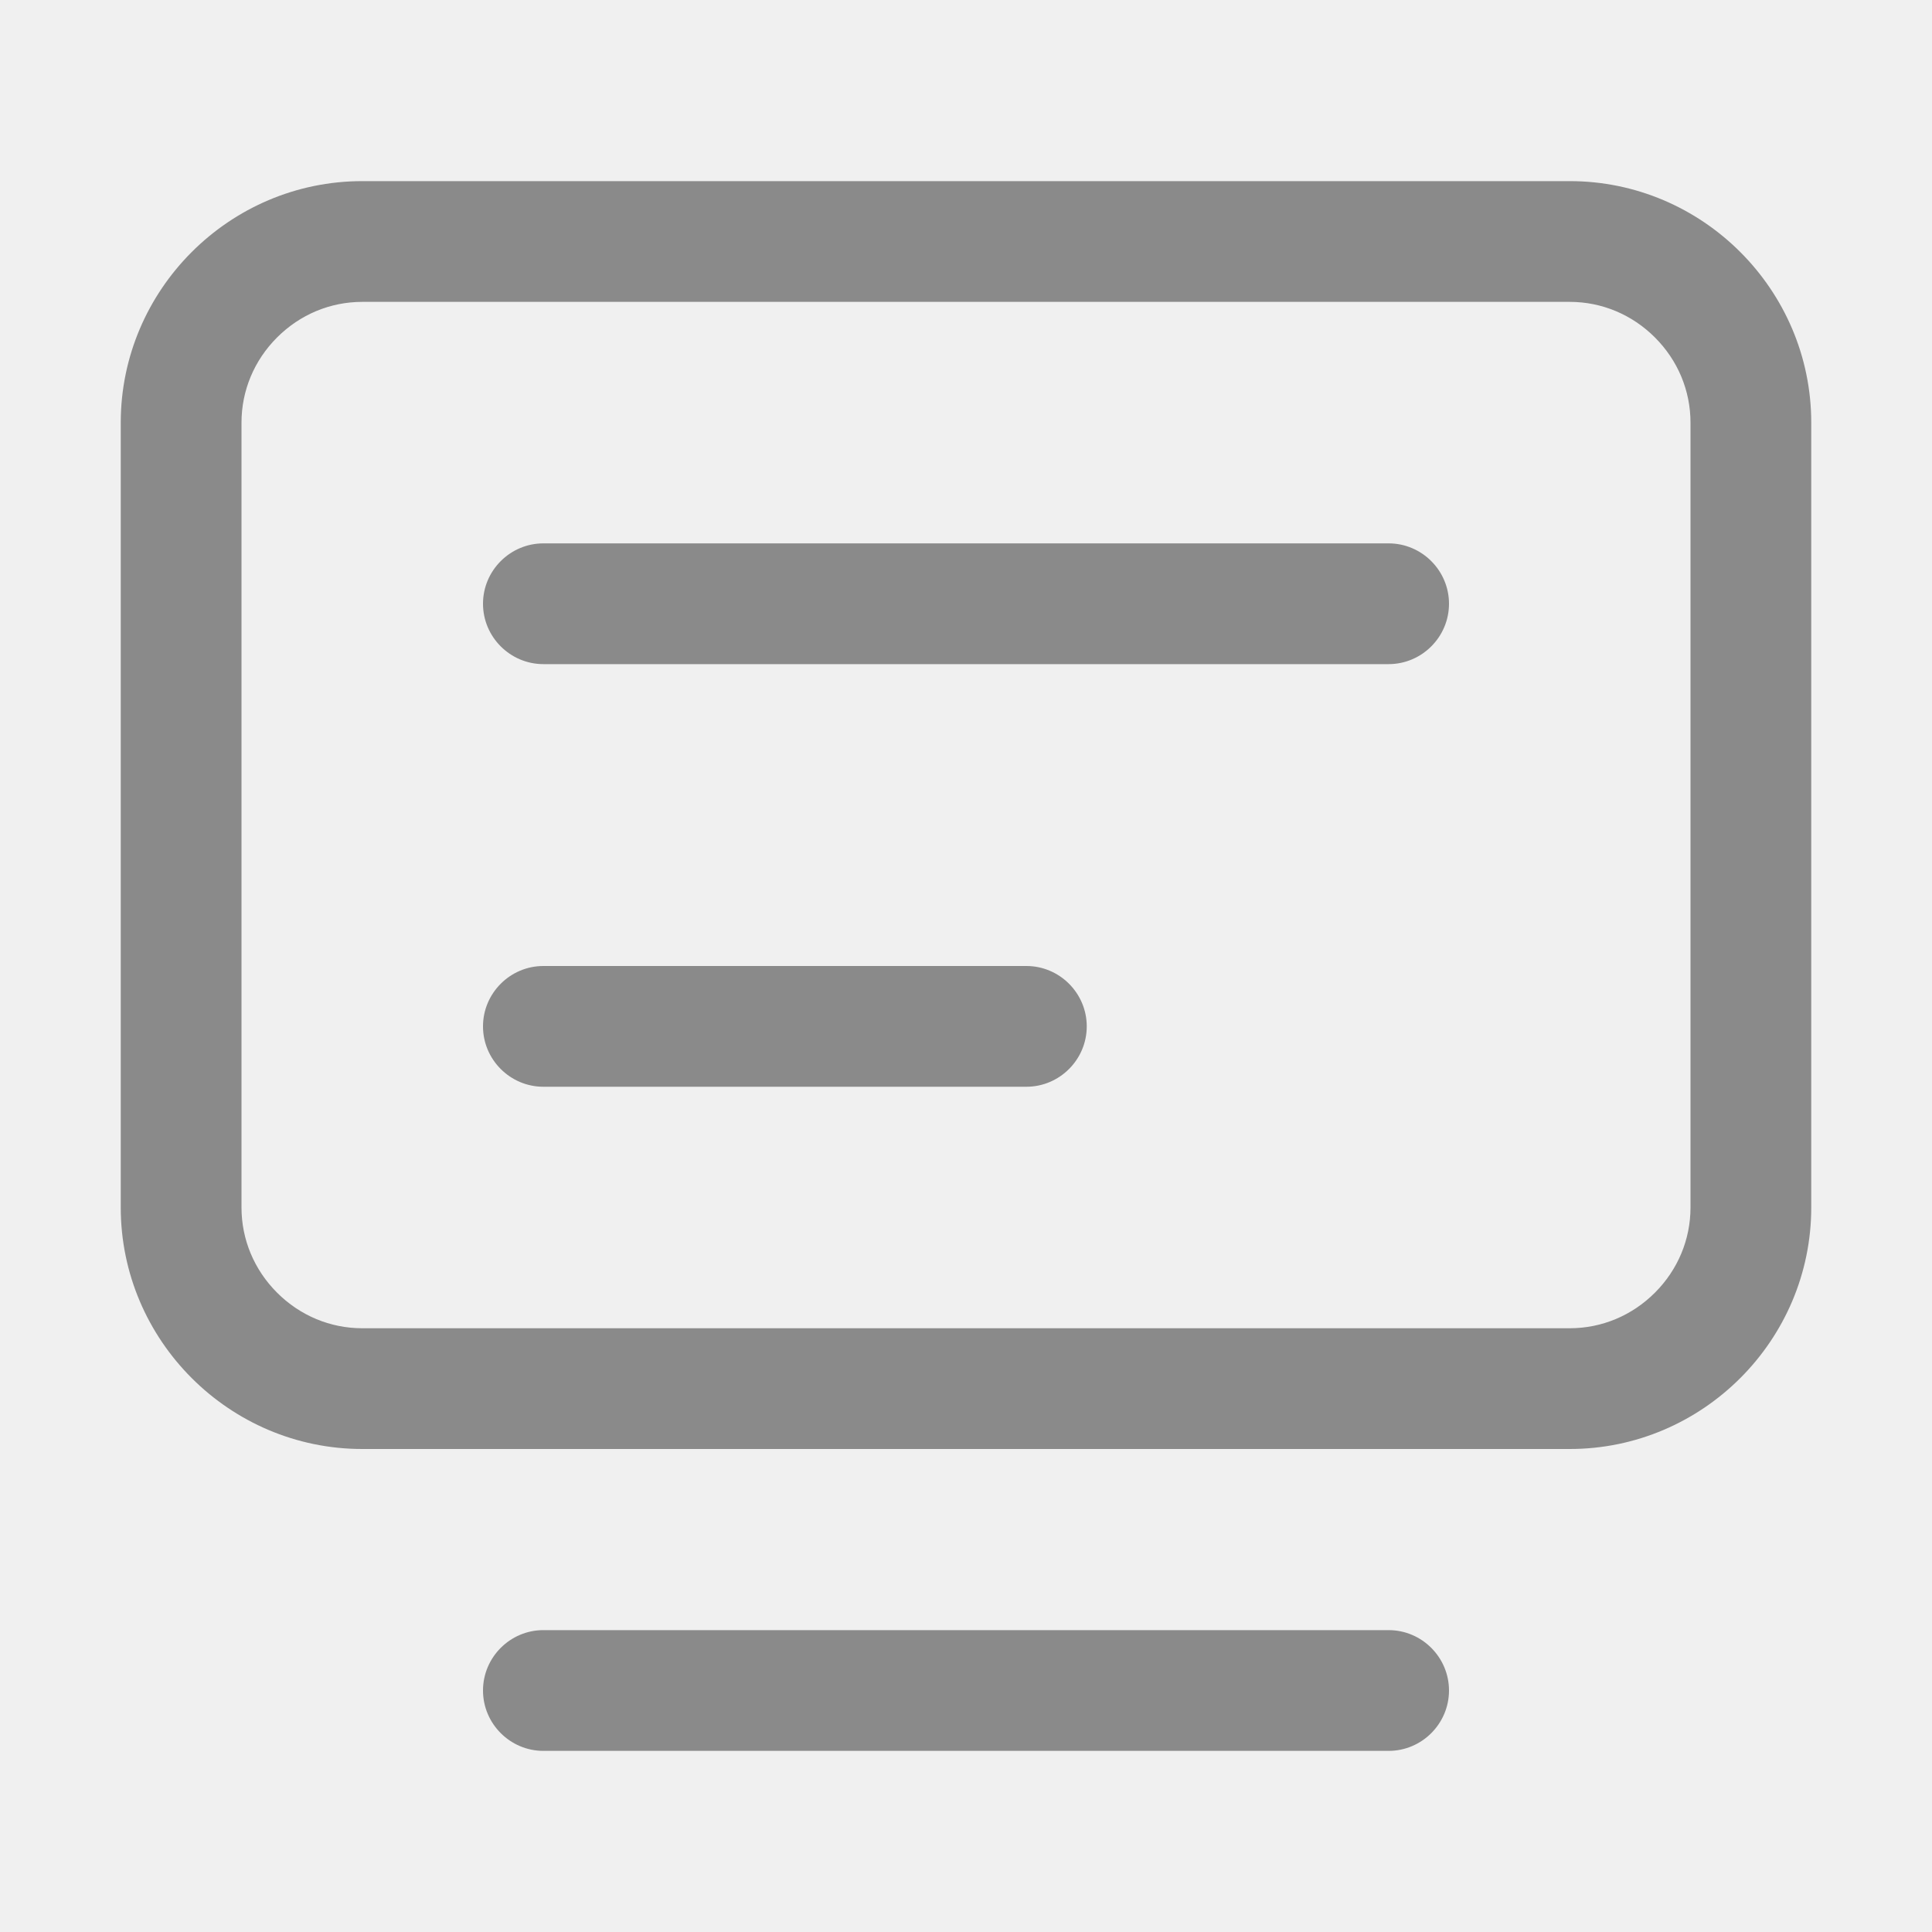
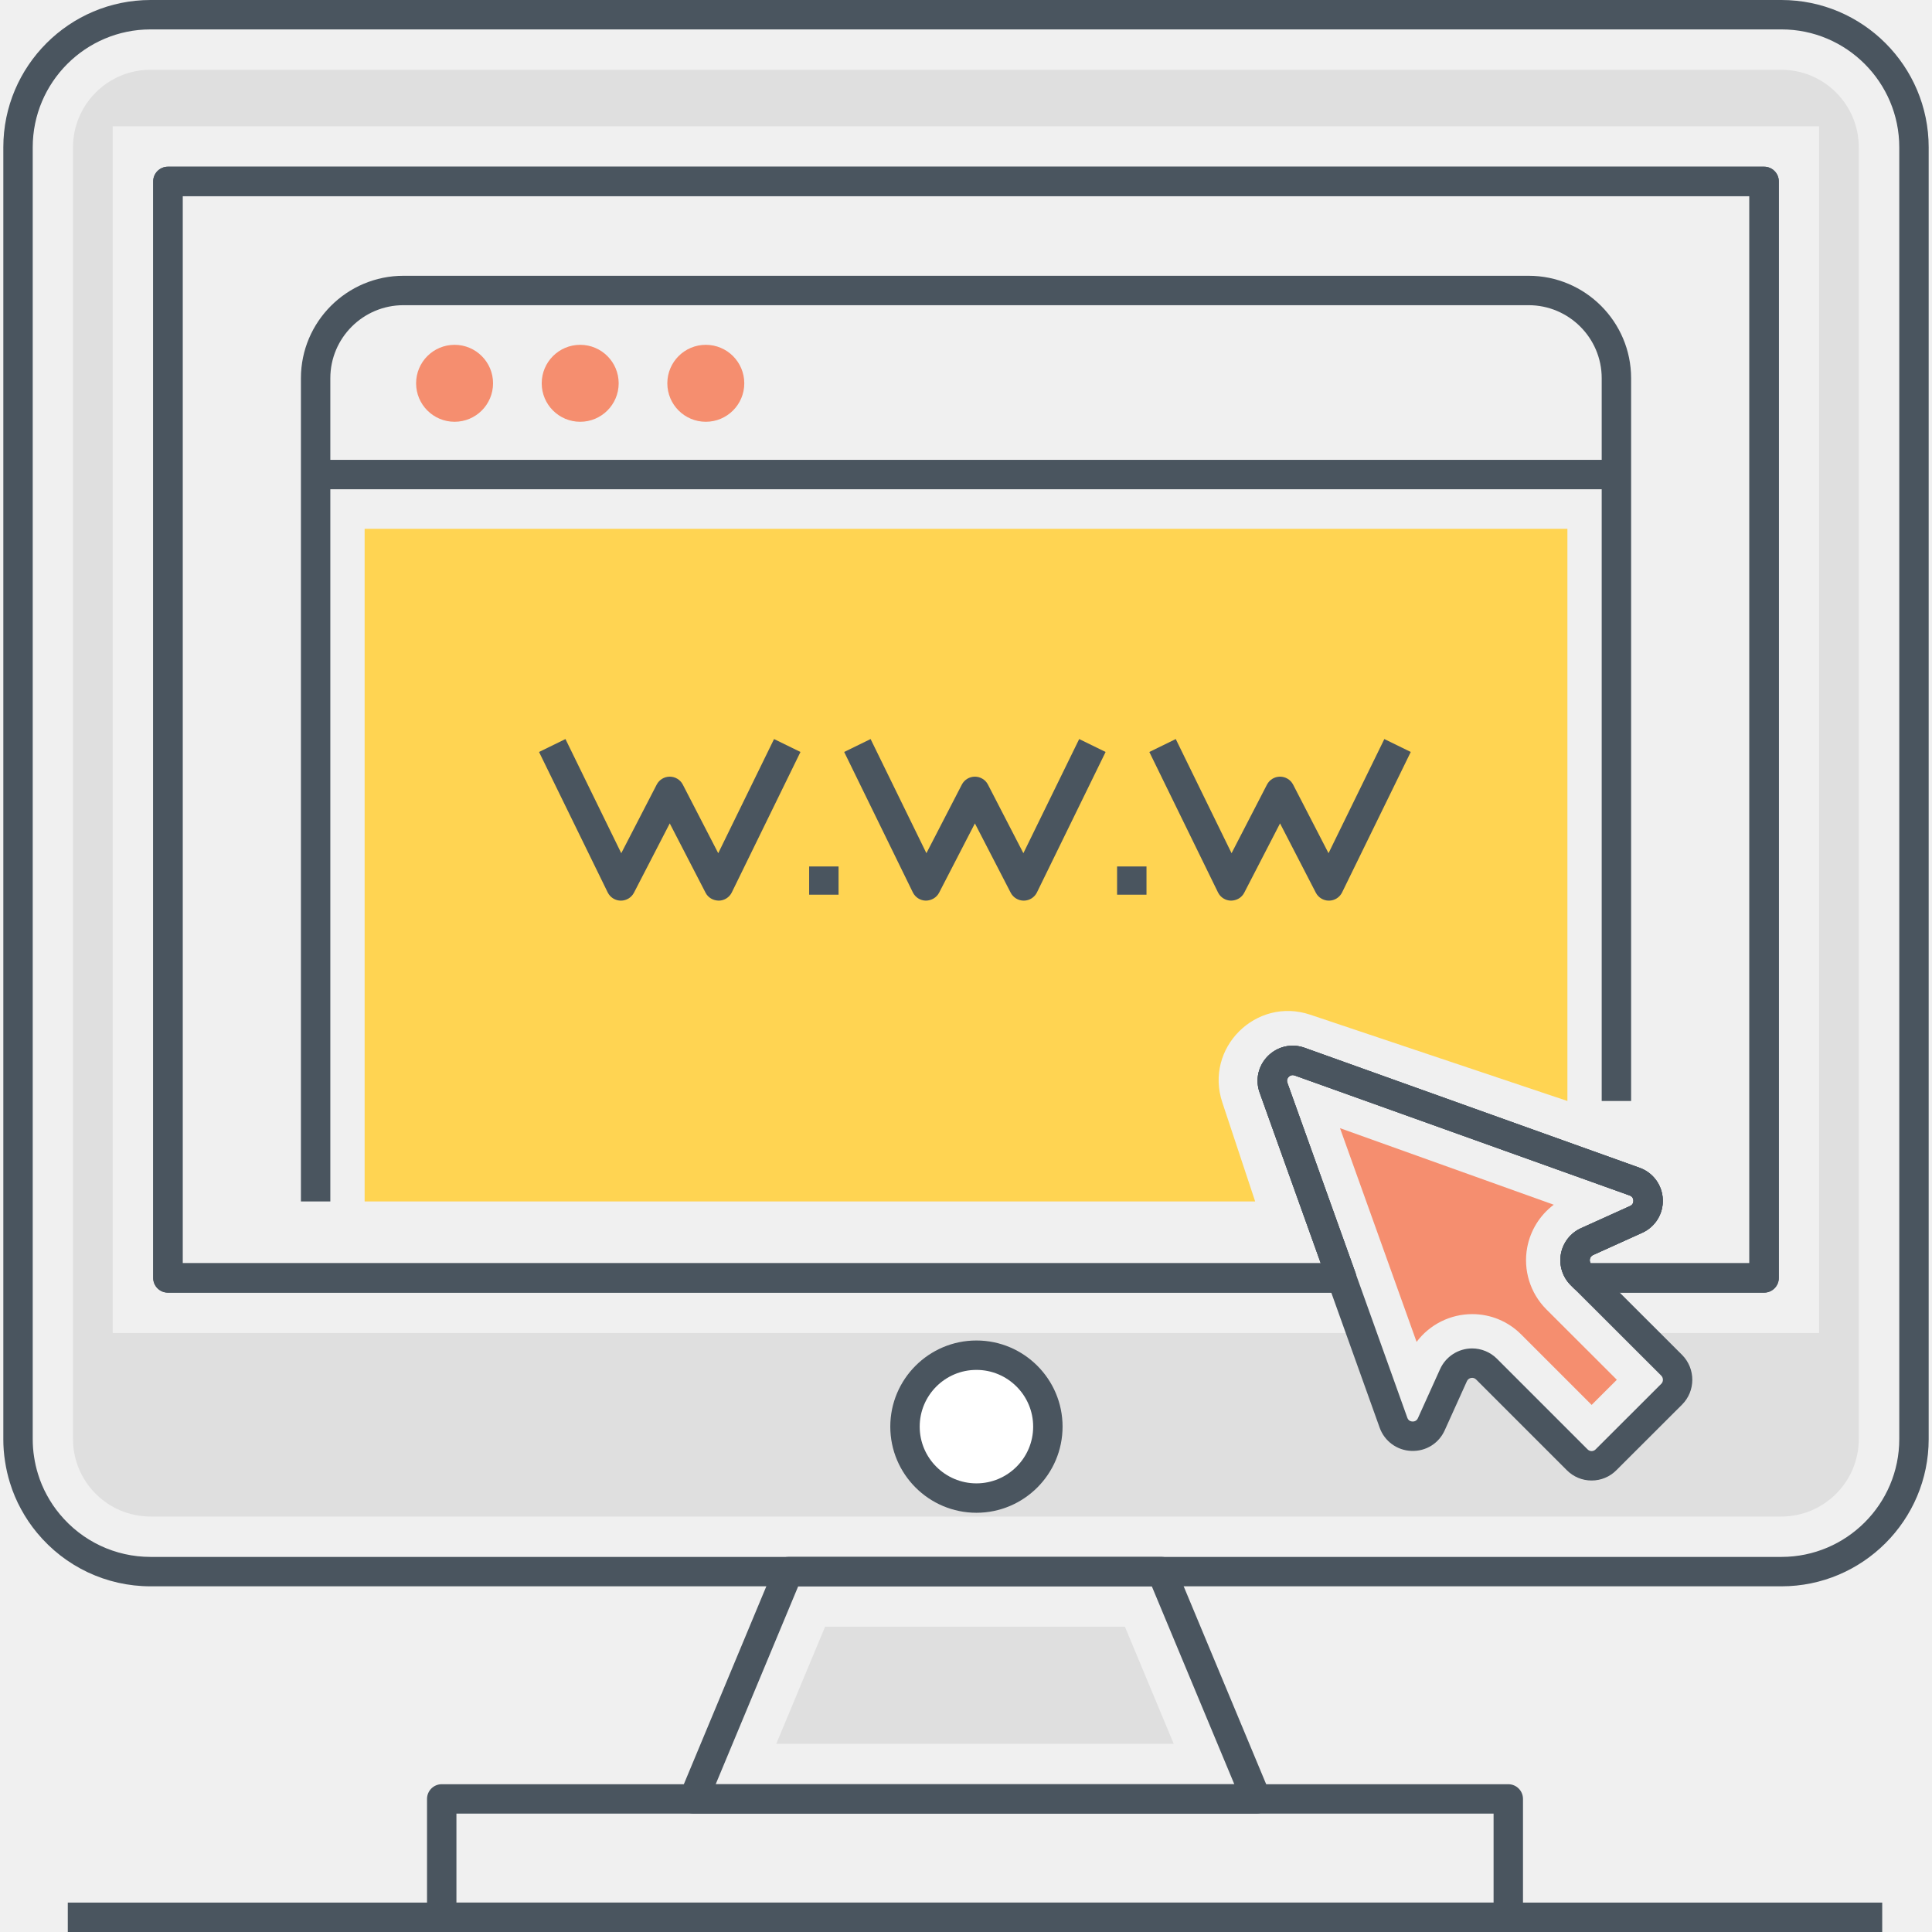
- <svg xmlns="http://www.w3.org/2000/svg" class="icon" width="200px" height="200.00px" viewBox="0 0 1024 1024" version="1.1">
-   <path fill="#8a8a8a" d="M832 160c16.954 0 32.986 6.696 45.145 18.855C889.304 191.014 896 207.046 896 224v416c0 16.954-6.696 32.986-18.855 45.145C864.986 697.304 848.954 704 832 704H192c-16.954 0-32.986-6.696-45.145-18.855C134.696 672.986 128 656.954 128 640V224c0-16.954 6.696-32.986 18.855-45.145C159.014 166.696 175.046 160 192 160h640m0-64H192c-70.4 0-128 57.6-128 128v416c0 70.4 57.6 128 128 128h640c70.4 0 128-57.6 128-128V224c0-70.4-57.6-128-128-128zM736 928H288c-17.6 0-32-14.4-32-32s14.4-32 32-32h448c17.6 0 32 14.4 32 32s-14.4 32-32 32zM736 352H288c-17.6 0-32-14.4-32-32s14.4-32 32-32h448c17.6 0 32 14.4 32 32s-14.4 32-32 32zM544 576H288c-17.6 0-32-14.4-32-32s14.4-32 32-32h256c17.6 0 32 14.4 32 32s-14.4 32-32 32z" />
+ <svg xmlns="http://www.w3.org/2000/svg" t="1696909684719" class="icon" viewBox="0 0 1024 1024" version="1.1" p-id="2485" width="200" height="200">
+   <path d="M944.158 36.988H79.74c-22.65 0-41.042 18.442-41.042 41.094v684.666c0 22.598 18.39 41.042 41.042 41.042h864.416c22.65 0 41.042-18.444 41.042-41.042V78.082c0-22.65-18.39-41.094-41.04-41.094z m20 669.548h-95.226l17.092 17.092c4.208 4.26 4.208 11.118 0 15.326l-17.404 17.404-17.404 17.352a10.724 10.724 0 0 1-15.274 0l-48.054-48.054c-5.35-5.35-14.39-3.688-17.508 3.222l-11.74 25.976c-4 8.884-16.78 8.364-20.054-0.78l-17.04-47.534H59.74V66.964h904.42v639.572z" fill="#DFDFDF" p-id="2486" />
+   <path d="M665.904 961.258H367.646a7.79 7.79 0 0 1-7.194-10.79l50.222-120.484a7.794 7.794 0 0 1 7.194-4.794h197.81c3.146 0 5.982 1.892 7.194 4.794l50.226 120.484a7.798 7.798 0 0 1-7.194 10.79z m-286.57-15.584h274.88l-43.732-104.898h-187.42l-43.728 104.898z" fill="#4A555F" p-id="2487" />
+   <path d="M411.434 924.278l25.888-62.104h158.9l25.888 62.104z" fill="#DFDFDF" p-id="2488" />
+   <path d="M799.424 1024h-565.3a7.794 7.794 0 0 1-7.792-7.792v-62.742a7.792 7.792 0 0 1 7.792-7.792h565.3a7.794 7.794 0 0 1 7.792 7.792v62.742a7.794 7.794 0 0 1-7.792 7.792z m-557.508-15.586h549.714v-47.156H241.916v47.156z" fill="#4A555F" p-id="2489" />
+   <path d="M35.934 1008.414h961.676V1024H35.934z" fill="#4A555F" p-id="2490" />
+   <path d="M517.528 756.144m-37.862 0a37.862 37.862 0 1 0 75.724 0 37.862 37.862 0 1 0-75.724 0Z" fill="#FFFFFF" p-id="2491" />
+   <path d="M517.528 801.798c-25.174 0-45.656-20.482-45.656-45.656s20.482-45.656 45.656-45.656 45.656 20.482 45.656 45.656c-0.002 25.174-20.482 45.656-45.656 45.656z m0-75.724c-16.58 0-30.07 13.488-30.07 30.07 0 16.58 13.49 30.07 30.07 30.07s30.07-13.488 30.07-30.07-13.49-30.07-30.07-30.07z" fill="#4A555F" p-id="2492" />
+   <path d="M944.208 840.78H79.792c-23.342 0-45.28-10.348-60.19-28.39a74.262 74.262 0 0 1-4.53-6.042 78.596 78.596 0 0 1-3.906-6.448 73.532 73.532 0 0 1-3.278-6.776 75.804 75.804 0 0 1-2.608-7.186 75.904 75.904 0 0 1-2.602-11.33 74.174 74.174 0 0 1-0.918-11.858V78.082C1.76 35.028 36.766 0 79.792 0h864.414c43.028 0 78.034 35.028 78.034 78.082v684.666c0 43.026-35.006 78.032-78.032 78.032zM79.792 15.586c-34.432 0-62.448 28.036-62.448 62.498v684.666c0 3.3 0.244 6.478 0.73 9.446a59.74 59.74 0 0 0 2.086 9.114 59.086 59.086 0 0 0 4.688 11.128c1.01 1.88 2.076 3.592 3.186 5.26a60.274 60.274 0 0 0 3.586 4.772c11.932 14.44 29.496 22.726 48.172 22.726h864.414c34.432 0 62.448-28.012 62.448-62.446V78.082c0-34.46-28.016-62.498-62.448-62.498H79.792z" fill="#4A555F" p-id="2493" />
+   <path d="M843.582 784.698a18.396 18.396 0 0 1-13.18-5.51l-48.024-48.024a2.944 2.944 0 0 0-2.668-0.834 2.974 2.974 0 0 0-2.228 1.752l-11.74 25.978c-3.126 6.946-9.938 11.246-17.706 10.948a18.526 18.526 0 0 1-16.788-12.308l-63.59-177.528a18.094 18.094 0 0 1-1.126-6.358c0-5.98 2.968-11.644 7.934-15.152 4.998-3.528 11.182-4.374 16.956-2.322l177.542 63.598a18.524 18.524 0 0 1 12.348 16.778 18.52 18.52 0 0 1-10.948 17.716l-25.966 11.738a2.968 2.968 0 0 0-1.75 2.22c-0.112 0.594-0.148 1.74 0.858 2.754l48.03 47.978c0.01 0.012 0.026 0.022 0.036 0.036 7.194 7.288 7.178 19.09-0.036 26.308l-34.814 34.766a18.388 18.388 0 0 1-13.14 5.466z m-63.336-70.002c4.886 0 9.63 1.93 13.15 5.448l48.054 48.056c0.792 0.798 1.67 0.912 2.13 0.912a2.94 2.94 0 0 0 2.096-0.88l34.838-34.788c1.172-1.174 1.162-3.114-0.026-4.328l-48.024-47.974a18.714 18.714 0 0 1-5.144-16.592 18.644 18.644 0 0 1 10.66-13.586l25.97-11.74c1.634-0.734 1.822-2.118 1.79-2.878-0.03-0.762-0.334-2.132-2.02-2.732l-177.538-63.594a2.894 2.894 0 0 0-2.73 0.372c-0.838 0.592-1.34 1.498-1.34 2.422 0 0.368 0.05 0.67 0.172 0.982l63.63 177.646c0.594 1.664 1.968 1.964 2.73 1.992 0.74 0.038 2.152-0.158 2.882-1.78l11.744-25.986a18.64 18.64 0 0 1 16.976-10.972z" fill="#4A555F" p-id="2494" />
+   <path d="M806.256 707.286a36.512 36.512 0 0 0-25.98-10.776 36.92 36.92 0 0 0-29.454 14.72l-40.592-113.282 113.286 40.58a36.84 36.84 0 0 0-14.074 22.718 36.89 36.89 0 0 0 10.074 32.662l37.436 37.386-13.356 13.336-37.34-37.344z" fill="#F58E6F" p-id="2495" />
+   <path d="M935.014 685.132H839.68a7.788 7.788 0 0 1-5.514-2.288l-1.71-1.714a18.706 18.706 0 0 1-5.134-16.58 18.644 18.644 0 0 1 10.66-13.586l25.97-11.74c1.634-0.734 1.822-2.118 1.79-2.878-0.03-0.762-0.334-2.132-2.02-2.732l-177.538-63.594c-1.552-0.556-2.644 0.216-3.156 0.73-0.508 0.508-1.268 1.592-0.706 3.154l36.112 100.808a7.776 7.776 0 0 1-0.964 7.114 7.798 7.798 0 0 1-6.372 3.306H88.986a7.794 7.794 0 0 1-7.792-7.792V96.162a7.792 7.792 0 0 1 7.792-7.792h846.028a7.794 7.794 0 0 1 7.792 7.792V677.34a7.792 7.792 0 0 1-7.792 7.792z m-91.98-15.586h84.188V103.954H96.778v565.592h603.254l-32.368-90.364c-2.466-6.82-0.812-14.276 4.328-19.432 5.14-5.164 12.602-6.856 19.446-4.404l177.528 63.59a18.524 18.524 0 0 1 12.348 16.778 18.52 18.52 0 0 1-10.948 17.716l-25.966 11.738a2.968 2.968 0 0 0-1.75 2.22c-0.092 0.48-0.134 1.32 0.384 2.158z" fill="#4A555F" p-id="2496" />
+   <path d="M935.02 685.112h-95.328a7.79 7.79 0 0 1-5.504-2.278l-1.714-1.712a18.722 18.722 0 0 1-5.14-16.596 18.634 18.634 0 0 1 10.66-13.582l25.966-11.738c1.634-0.736 1.826-2.118 1.796-2.878-0.03-0.764-0.334-2.132-2.024-2.732L686.2 569.998c-1.568-0.558-2.644 0.224-3.156 0.732-0.508 0.508-1.274 1.594-0.706 3.156l36.112 100.806a7.776 7.776 0 0 1-0.964 7.114 7.798 7.798 0 0 1-6.372 3.306H88.996a7.794 7.794 0 0 1-7.792-7.792V96.142a7.792 7.792 0 0 1 7.792-7.792H935.02a7.794 7.794 0 0 1 7.792 7.792V677.32a7.794 7.794 0 0 1-7.792 7.792z m-91.976-15.586h84.182V103.934H96.788v565.592h603.254l-32.374-90.364c-2.466-6.822-0.806-14.276 4.332-19.434 5.144-5.164 12.598-6.854 19.446-4.404l177.516 63.59a18.53 18.53 0 0 1 12.358 16.778 18.52 18.52 0 0 1-10.948 17.716l-25.97 11.738a2.974 2.974 0 0 0-1.746 2.22c-0.088 0.482-0.128 1.322 0.388 2.16z" fill="#4A555F" p-id="2497" />
+   <path d="M175.08 636.794h-15.586V200.458c0-29.934 24.378-54.288 54.34-54.288h596.348c29.964 0 54.34 24.354 54.34 54.288v383.09h-15.586V200.458c0-21.34-17.386-38.702-38.756-38.702H213.836c-21.37 0-38.756 17.362-38.756 38.702v436.336z" fill="#4A555F" p-id="2498" />
+   <path d="M193.264 280.27v356.522h472l-17.43-52.548c-9.542-28.766 17.862-56.076 46.594-46.436l136.328 45.738V280.27H193.264z" fill="#FFD452" p-id="2499" />
+   <path d="M167.282 243.732h689.668v15.586H167.282z" fill="#4A555F" p-id="2500" />
+   <path d="M240.936 203.156m-20.394 0a20.394 20.394 0 1 0 40.788 0 20.394 20.394 0 1 0-40.788 0Z" fill="#F58E6F" p-id="2501" />
+   <path d="M307.514 203.156m-20.396 0a20.396 20.396 0 1 0 40.792 0 20.396 20.396 0 1 0-40.792 0Z" fill="#F58E6F" p-id="2502" />
+   <path d="M374.092 203.156m-20.394 0a20.394 20.394 0 1 0 40.788 0 20.394 20.394 0 1 0-40.788 0Z" fill="#F58E6F" p-id="2503" />
+   <path d="M329.088 477.358h-0.086a7.786 7.786 0 0 1-6.914-4.37l-36.386-74.43 14.002-6.844 29.578 60.502 18.776-36.352a7.796 7.796 0 0 1 13.852 0.002l18.772 36.35 29.578-60.5 14.002 6.844-36.386 74.43a7.788 7.788 0 0 1-6.914 4.37c-3.06-0.078-5.662-1.598-7.012-4.218l-18.964-36.72-18.97 36.722a7.804 7.804 0 0 1-6.928 4.214zM542.606 477.358a7.796 7.796 0 0 1-6.926-4.218l-18.964-36.72-18.964 36.72c-1.354 2.62-4.058 4.16-7.012 4.218a7.8 7.8 0 0 1-6.916-4.37l-36.392-74.43 14.002-6.846 29.582 60.502 18.772-36.35a7.796 7.796 0 0 1 13.852 0l18.772 36.35 29.578-60.5 14.002 6.844-36.386 74.43a7.788 7.788 0 0 1-6.916 4.37h-0.084zM704.338 477.358a7.796 7.796 0 0 1-6.926-4.218l-18.964-36.72-18.964 36.72c-1.354 2.62-3.952 4.16-7.012 4.218a7.786 7.786 0 0 1-6.914-4.37l-36.386-74.43 14.002-6.844 29.578 60.5 18.772-36.35a7.796 7.796 0 0 1 13.852 0l18.772 36.35 29.578-60.5 14.002 6.844-36.386 74.43a7.788 7.788 0 0 1-6.914 4.37h-0.09zM428.866 459.244h15.586v14.968h-15.586zM592.08 459.244h15.586v14.968h-15.586z" fill="#4A555F" p-id="2504" />
</svg>
